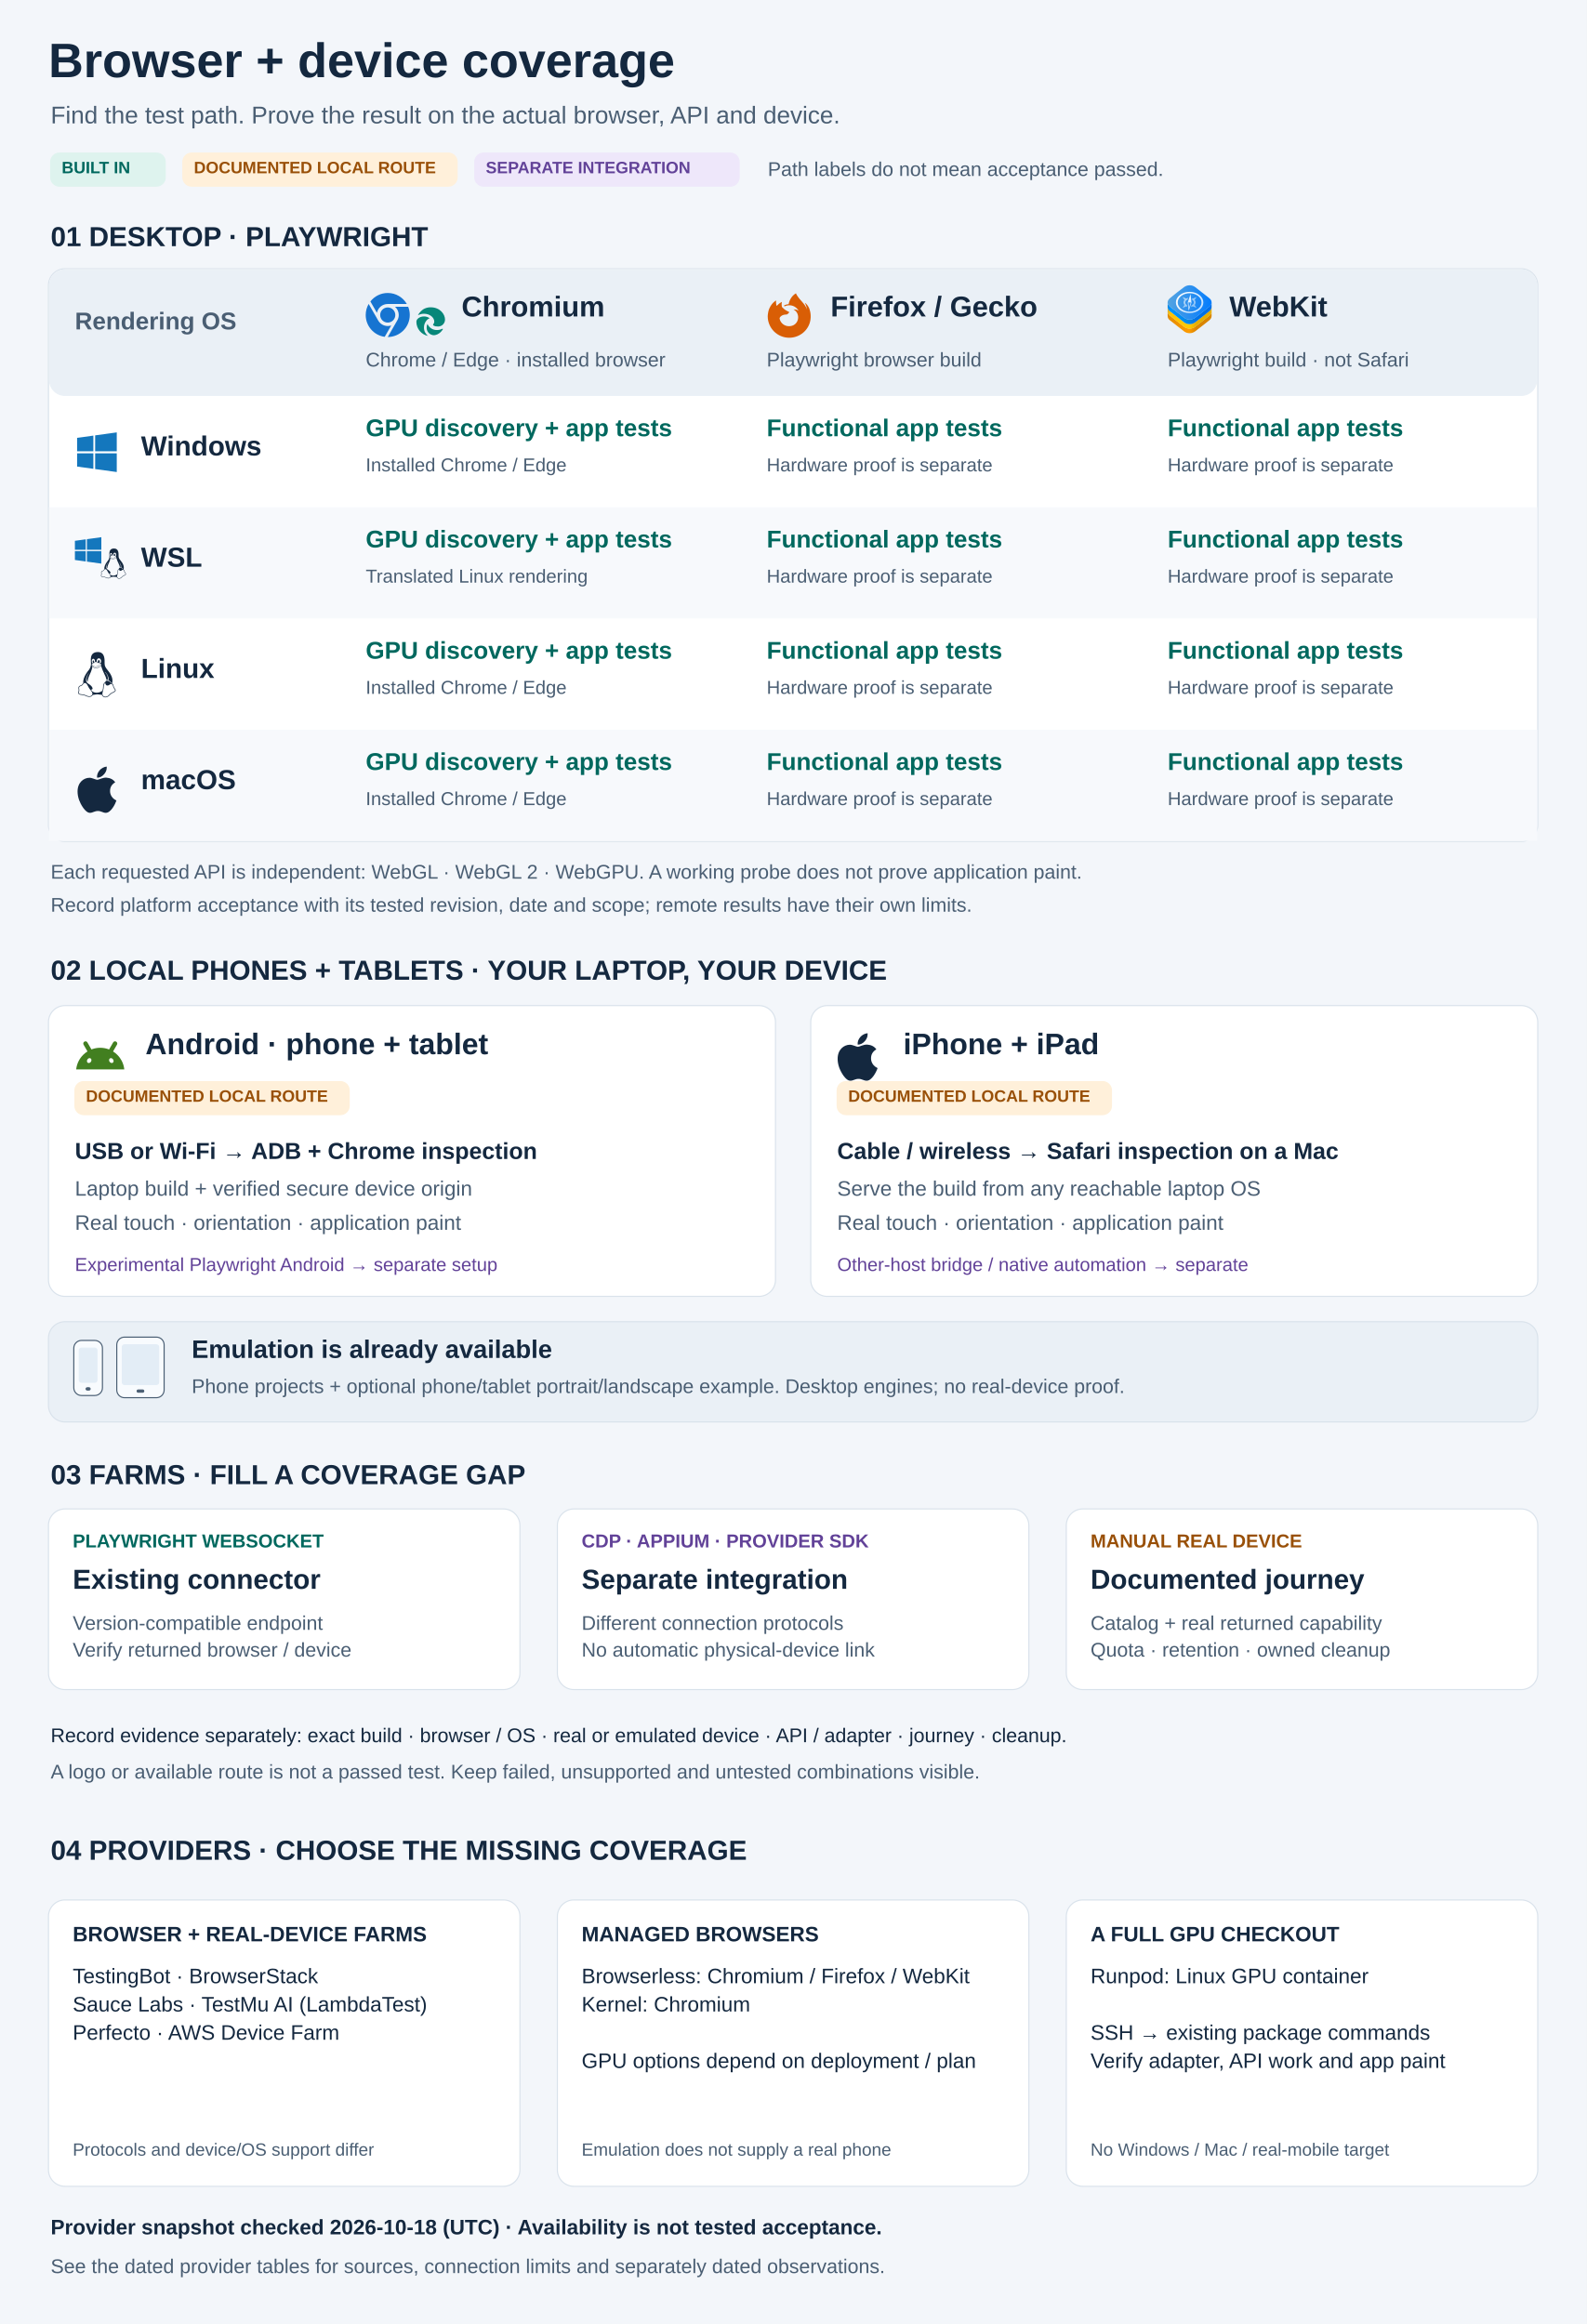
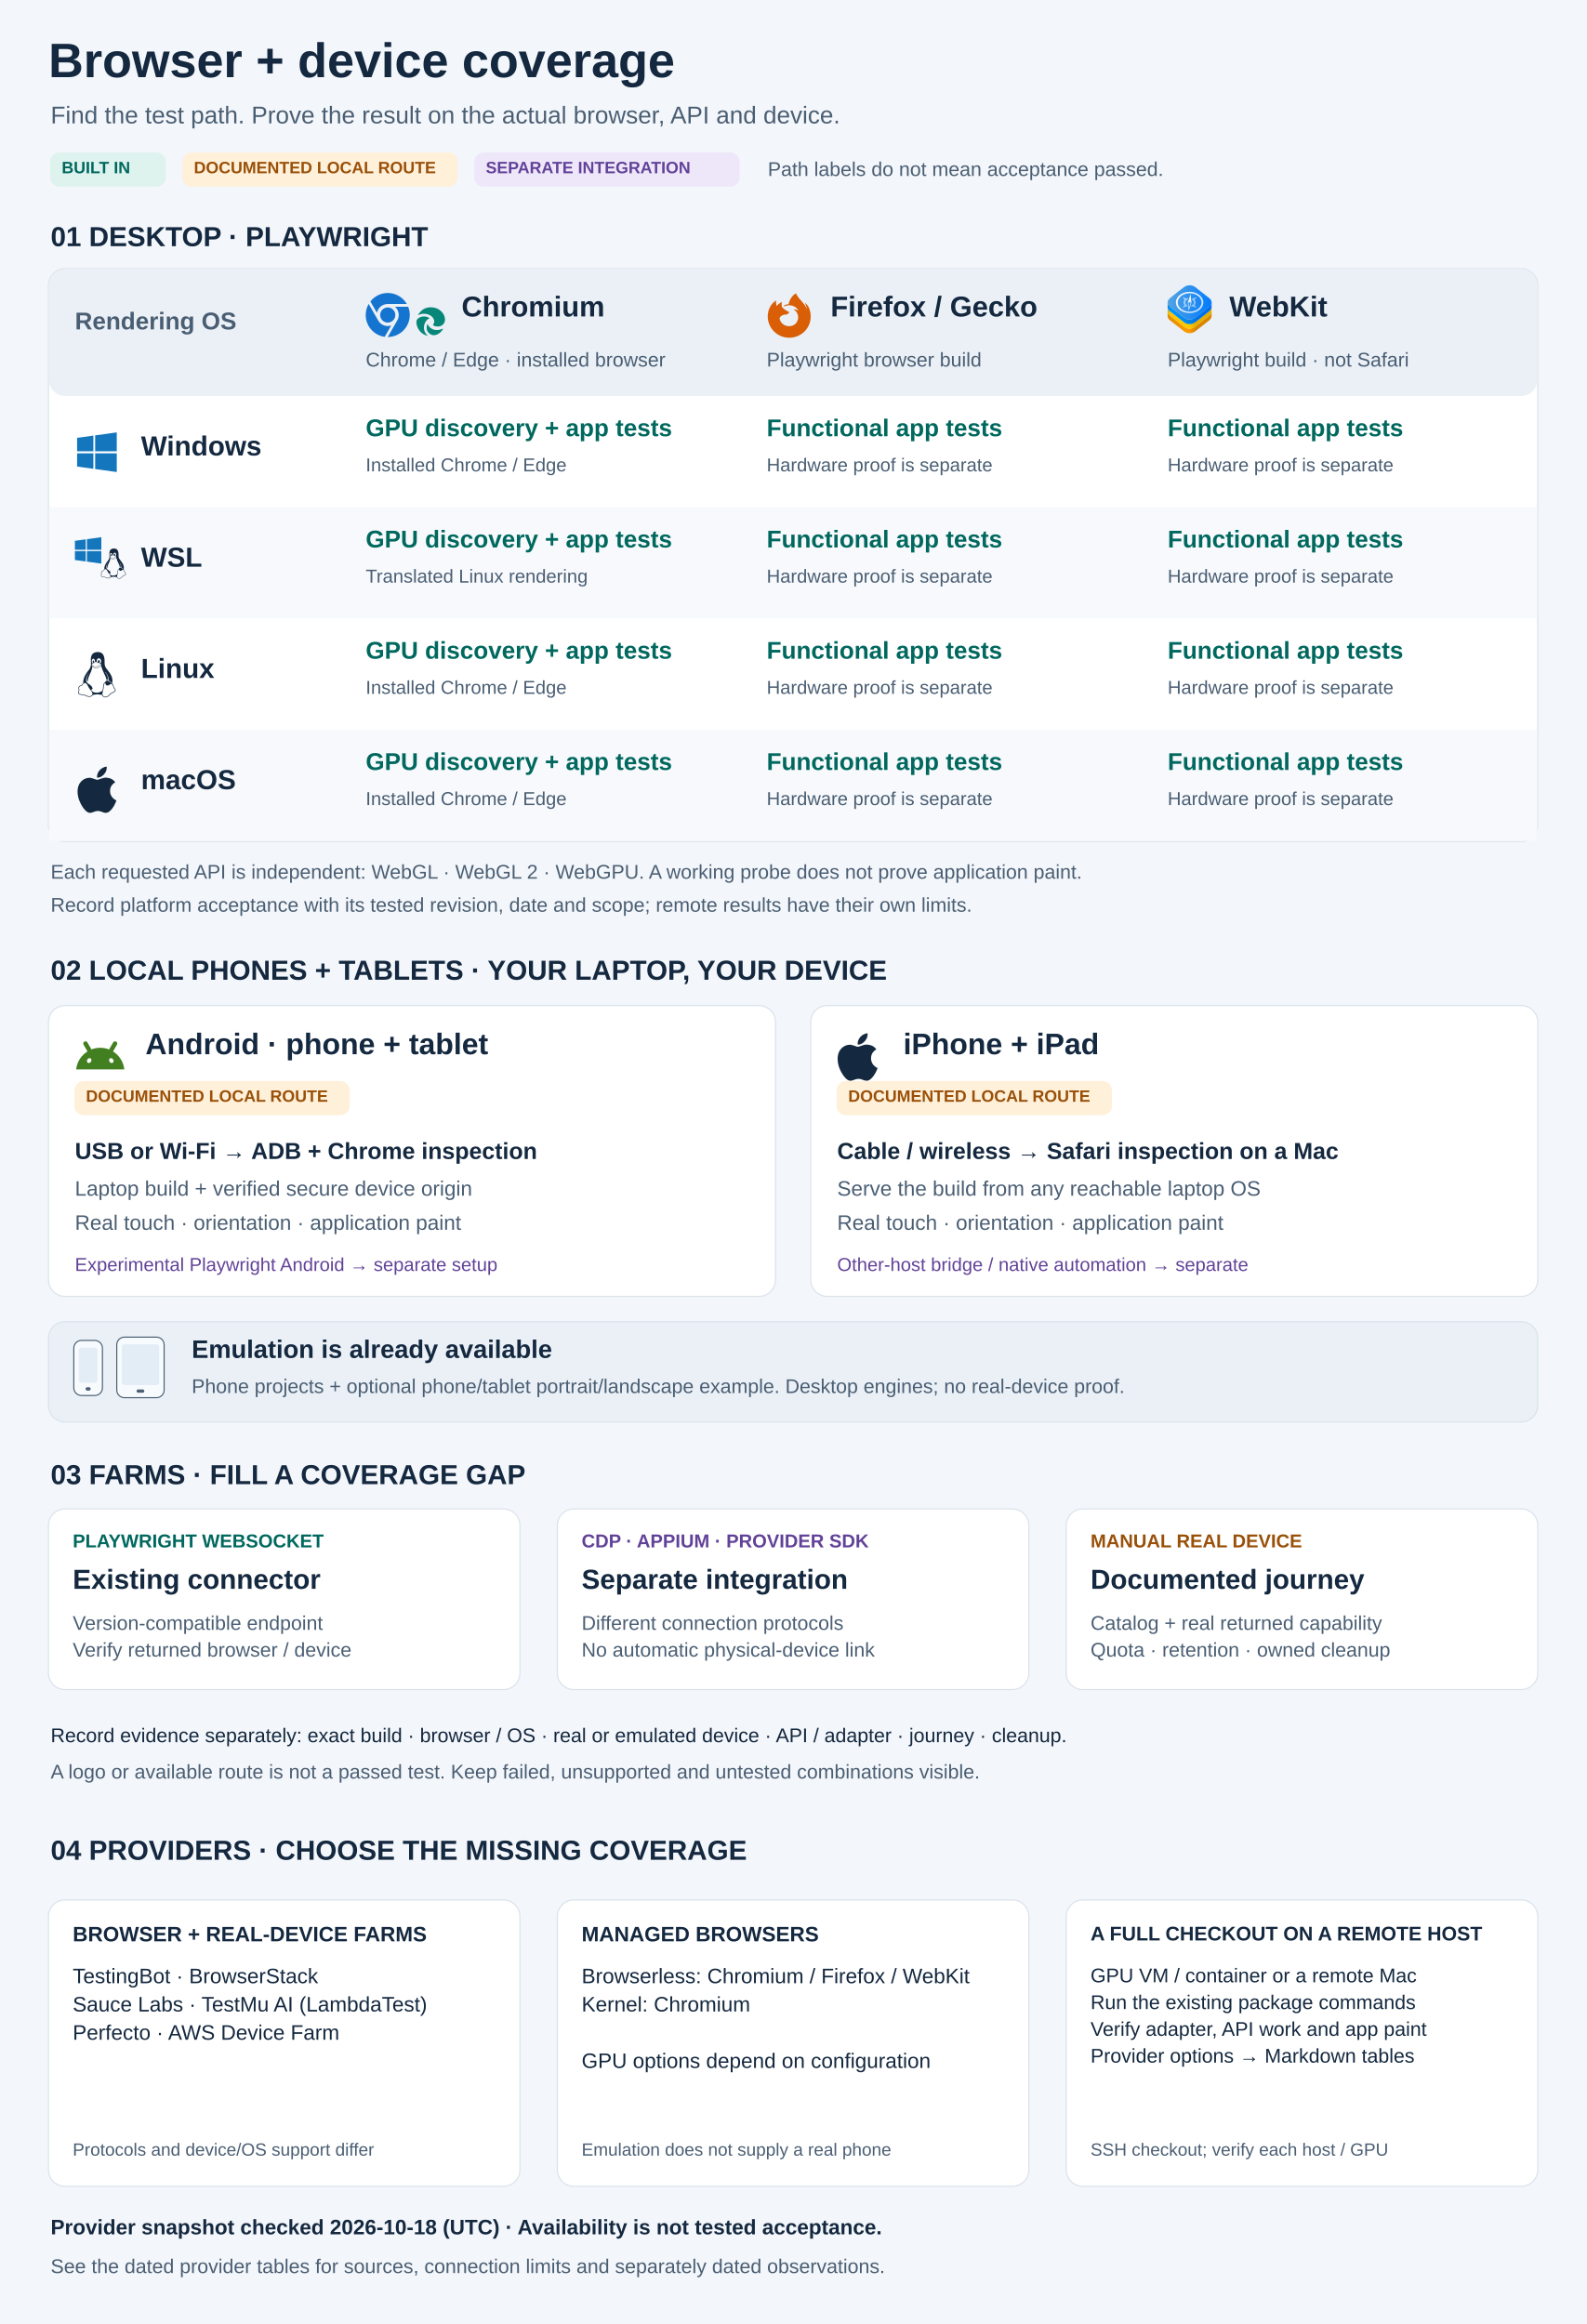
<svg xmlns="http://www.w3.org/2000/svg" viewBox="0 0 1440 2110" width="1440" height="2110" font-family="Arial, Helvetica, sans-serif" role="img" aria-labelledby="title desc">
  <rect x="0" y="0" width="1440" height="2110" rx="0" fill="#f3f6fa" stroke="#f3f6fa" />
  <text font-size="44" fill="#14283f" font-weight="700">
    <tspan x="44" y="70.08">Browser + device coverage</tspan>
  </text>
  <text font-size="22" fill="#4a5e73" font-weight="400">
    <tspan x="46" y="112.04">Find the test path. Prove the result on the actual browser, API and device.</tspan>
  </text>
  <rect x="46" y="139" width="104" height="30" rx="8" fill="#def3ee" stroke="#def3ee" />
  <text font-size="15" fill="#00685e" font-weight="700">
    <tspan x="56" y="157.3">BUILT IN</tspan>
  </text>
  <rect x="166" y="139" width="249" height="30" rx="8" fill="#fff0da" stroke="#fff0da" />
  <text font-size="15" fill="#995008" font-weight="700">
    <tspan x="176" y="157.3">DOCUMENTED LOCAL ROUTE</tspan>
  </text>
  <rect x="431" y="139" width="240" height="30" rx="8" fill="#eee7fa" stroke="#eee7fa" />
  <text font-size="15" fill="#624298" font-weight="700">
    <tspan x="441" y="157.3">SEPARATE INTEGRATION</tspan>
  </text>
  <text font-size="18" fill="#4a5e73" font-weight="400">
    <tspan x="697" y="159.76">Path labels do not mean acceptance passed.</tspan>
  </text>
  <text font-size="25" fill="#14283f" font-weight="700">
    <tspan x="46" y="223.5">01   DESKTOP · PLAYWRIGHT</tspan>
  </text>
  <rect x="44" y="244" width="1352" height="520" rx="15" fill="white" stroke="#d9e2eb" />
  <rect x="45" y="245" width="1350" height="114" rx="14" fill="#eaf0f6" stroke="#eaf0f6" />
  <text font-size="22" fill="#4a5e73" font-weight="700">
    <tspan x="68" y="299.04">Rendering OS</tspan>
  </text>
  <svg x="332" y="266" width="40" height="40.0" viewBox="0 0 512 512" fill="#1674d1" color="#1674d1">
    <path fill="currentColor" d="M0 256c0-46.6 12.5-90.4 34.3-128.9L144.1 318.3c21.9 39.2 63.8 65.7 111.9 65.7 14.3 0 27.1-2.3 40.8-6.6L220.5 509.6C95.9 492.3 0 385.3 0 256zm365.1 65.6c12.3-19.2 18.9-42.5 18.9-65.6 0-38.2-16.8-72.5-43.3-96l152.7 0c12 29.6 18.6 62.1 18.6 96 0 141.4-114.6 255.1-256 256L365.1 321.6zM477.8 128L256 128c-62.9 0-113.7 44.1-125.5 102.7L54.2 98.5C101 38.5 174 0 256 0 350.8 0 433.5 51.5 477.8 128zM344 256a88 88 0 1 1 -176 0 88 88 0 1 1 176 0z" />
  </svg>
  <svg x="378" y="279" width="26" height="26.0" viewBox="0 0 512 512" fill="#078779" color="#078779">
    <path fill="currentColor" d="M120.1 37.4c41-25.2 87.6-38.2 134.9-37.4 168 0 257 123.8 257 219.5-.1 32.7-13 63.9-35.9 87.2-22.9 23.2-54 36.5-86.7 37-75.2 0-91.5-23.1-91.5-32 0-3.8 1.2-6.2 4.8-9.4l1-1.2 .4-1.6c10.5-11.5 15.9-26.2 15.9-41.6 0-78.7-82.2-142.7-184-142.7-37.5-.3-74.5 8.9-107.5 26.9 27-57.5 82.7-97.6 91.3-103.8 .8-.6 .3-.8 .3-.8zm15.6 318.1c-1.4 30 4.6 60 16.4 87.2 13.6 26.4 32.7 51 56.5 69.3-59.5-11.5-111.5-43.9-149.4-89.3-38.1-46.4-59.2-104.3-59.2-164.8 0-51.2 62.4-94.4 136-94.4 36.6-.6 72.4 10.9 101.8 32.7l-3.6 1.2c-51.5 17.6-98.5 90.7-98.5 158.1zM469.8 400l-.7 .1c-11.8 18.8-25.9 35.1-42.2 49.5-30.8 28-68.1 45.5-108.8 49.9-18.6 .3-36.8-3.2-53.8-11.4-25.6-10.3-47.1-30-61.6-53-14.4-23.9-21.1-51.7-19-79.6-.6-20.1 5.4-40.3 15-58.2 13.9 33.1 37.5 61.3 67.6 80.8s65.5 29.5 101.4 28.6c31 .3 62.1-6.7 90.2-20.5l1.9-.9c3.9-2.3 7.7-3.9 11.6 0 4.5 4.9 1.8 9.2-1.2 14-.2 .2-.3 .5-.4 .7z" />
  </svg>
  <text font-size="26" fill="#14283f" font-weight="700">
    <tspan x="419" y="287.32">Chromium</tspan>
  </text>
  <text font-size="18" fill="#4a5e73" font-weight="400">
    <tspan x="332" y="332.76">Chrome / Edge · installed browser</tspan>
  </text>
  <svg x="696" y="266" width="41" height="41.0" viewBox="0 0 512 512" fill="#d95e05" color="#d95e05">
    <path fill="currentColor" d="M130.2 127.5l0 0zm351.4 45.4c-10.6-25.5-32.1-53-48.9-61.7 13.7 26.9 21.7 53.9 24.7 74 0 .1 0 .3 .1 .4-27.6-68.8-74.4-96.5-112.6-156.8-15-23.7-10.9-25.2-13.1-24.7l-.1 .1c-46.7 26-75.3 78.4-82.6 122.7-16.6 .9-32.9 5-47.9 12.1-1.4 .6-2.5 1.7-3.1 3s-.9 2.8-.6 4.3c.2 .8 .6 1.6 1.1 2.3s1.2 1.3 1.9 1.7 1.6 .7 2.4 .8 1.7 0 2.5-.3l.5-.2c15.5-7.3 32.4-11.2 49.5-11.3 62.8-.6 97.2 44 107.6 62.3-13-9.2-36.4-18.2-58.8-14.3 87.7 43.9 64.2 194.5-57.4 189.2-59.5-2.6-97.1-51-100.5-90.8 0 0 11.2-41.9 80.6-41.9 7.5 0 28.9-20.9 29.3-27-.1-2-42.5-18.9-59.1-35.2-8.8-8.7-13.1-12.9-16.8-16.1-2-1.7-4.1-3.3-6.3-4.8-5.6-19.5-5.8-40-.7-59.6-25.1 11.4-44.6 29.4-58.7 45.4l-.1 0c-9.7-12.2-9-52.6-8.4-61.1-.1-.5-7.2 3.7-8.2 4.3-8.6 6.1-16.5 12.9-23.8 20.4-16.3 16.6-44.1 50.2-55.5 101.2-4.5 20.4-6.8 44.4-6.8 52.3 0 134.7 109.2 243.9 243.9 243.9 120.6 0 223-87.2 240.4-202.6 11.6-76.7-14.7-131.1-14.7-132z" />
  </svg>
  <text font-size="26" fill="#14283f" font-weight="700">
    <tspan x="754" y="287.32">Firefox / Gecko</tspan>
  </text>
  <text font-size="18" fill="#4a5e73" font-weight="400">
    <tspan x="696" y="332.76">Playwright browser build</tspan>
  </text>
  <svg x="1060" y="259" width="40" height="43.542" viewBox="0 0 463 504" fill="#14283f" color="#14283f">
    <defs>
      <linearGradient id="bottom" x1="0%" x2="100%" y1="27.5%" y2="27.5%">
        <stop offset="0%" stop-color="#db8700" />
        <stop offset="6%" stop-color="#e68d00" />
        <stop offset="49%" stop-color="#fd9b00" />
        <stop offset="65%" stop-color="#d98500" />
        <stop offset="100%" stop-color="#d98500" />
      </linearGradient>
      <linearGradient id="middle" x1="0%" x2="100%" y1="27.5%" y2="27.5%">
        <stop offset="0%" stop-color="#d9af2b" />
        <stop offset="6%" stop-color="#ffc204" />
        <stop offset="49%" stop-color="#ffca00" />
        <stop offset="64%" stop-color="#e5ae00" />
        <stop offset="100%" stop-color="#e5ae00" />
      </linearGradient>
      <linearGradient id="top" x1="0%" x2="100%" y1="27.5%" y2="27.5%">
        <stop offset="0%" stop-color="#0086e6" />
        <stop offset="8%" stop-color="#0094fe" />
        <stop offset="49%" stop-color="#0186e4" />
        <stop offset="64%" stop-color="#0072e5" />
        <stop offset="100%" stop-color="#006ee7" />
      </linearGradient>
      <linearGradient id="cover" x1="0%" x2="100%" y1="50%" y2="60%">
        <stop offset="0%" stop-color="#54a4e1" />
        <stop offset="100%" stop-color="#027bfe" />
      </linearGradient>
      <linearGradient id="compass" x1="0%" x2="100%" y1="20%" y2="80%">
        <stop offset="0%" stop-color="#ffffff" />
        <stop offset="100%" stop-color="#c0e0ff" />
      </linearGradient>
      <linearGradient id="rose" x1="0%" x2="100%" y1="20%" y2="80%">
        <stop offset="0%" stop-color="#aed4f5" />
        <stop offset="100%" stop-color="#88c1fa" />
      </linearGradient>
    </defs>
    <path fill="url(#bottom)" d="M4.7 253.6a46.1 46.1 0 0 0-4.7 21c0 16.8 8.4 32.6 23.5 44.4 15.2 11.8 134.9 105.7 150.2 117.5A94 94 0 0 0 231 455c21.7 0 41.1-6.7 57.3-18.7 16.1-12 135.4-104.5 150.2-117.5 14.8-13 23.5-27.6 23.5-44.4v48.5c0 16.8-8.7 31.4-23.5 44.4s-134 105.5-150.2 117.5a94.6 94.6 0 0 1-57.3 18.7 94 94 0 0 1-57.3-18.5c-15.3-11.8-135-105.7-150.2-117.5A56.5 56.5 0 0 1 0 323.1v-48.7a46 46 0 0 1 4.7-20.8Z" />
    <path fill="url(#middle)" d="M4.7 206.1a46.1 46.1 0 0 0-4.7 21c0 16.8 8.4 32.6 23.5 44.4C38.7 283.3 158.4 377.2 173.7 389a94 94 0 0 0 57.3 18.5c21.7 0 41.1-6.7 57.3-18.7 16.1-12 135.4-104.5 150.2-117.5 14.8-13 23.5-27.6 23.5-44.4v48.5c0 16.8-8.7 31.4-23.5 44.4s-134 105.5-150.2 117.5A94.6 94.6 0 0 1 231 456a94 94 0 0 1-57.3-18.5C158.4 425.7 38.7 331.8 23.5 320A56.5 56.5 0 0 1 0 275.6v-48.7a46 46 0 0 1 4.7-20.8Z" />
    <path fill="url(#top)" d="M4.7 158.6a46.1 46.1 0 0 0-4.7 21c0 16.8 8.4 32.6 23.5 44.4 15.2 11.8 134.9 105.7 150.2 117.5A94 94 0 0 0 231 360c21.7 0 41.1-6.7 57.3-18.7 16.1-12 135.4-104.5 150.2-117.5 14.8-13 23.5-27.6 23.5-44.4v48.5c0 16.8-8.7 31.4-23.5 44.4s-134 105.5-150.2 117.5a94.6 94.6 0 0 1-57.3 18.7 94 94 0 0 1-57.3-18.5c-15.3-11.8-135-105.7-150.2-117.5A56.5 56.5 0 0 1 0 228.1v-48.7a46 46 0 0 1 4.7-20.8Z" />
    <path fill="url(#cover)" d="M173.7 342.6C158.4 330.8 38.7 236.9 23.5 225A56.5 56.5 0 0 1 0 180.6c0-16.8 7.2-29 23.5-44.4 16.3-15.4 134-106.8 150.2-117.8C190 7.4 209.3 0 231 0c21.7 0 41 6.6 57.3 18.4A7537 7537 0 0 1 438.5 136c14.5 12.4 23.5 27.6 23.5 44.4 0 16.8-8.7 31.4-23.5 44.4s-134 105.6-150.2 117.6A94.6 94.6 0 0 1 231 361a94 94 0 0 1-57.3-18.4Z" />
    <path fill="url(#compass)" d="M319.5 249c48.9-37.8 48.9-99.2 0-137s-128.1-37.8-177 0c-48.9 37.8-48.9 99.2 0 137s128.1 37.8 177 0Zm13.4 10.3c-56.3 43.6-147.5 43.6-203.8 0-56.3-43.5-56.3-114.1 0-157.6C185.4 58 276.6 58 333 101.7c56.3 43.5 56.3 114.1 0 157.6Zm-92-166.5 9.4 89-29.2 86.4-9.4-89 29.2-86.4Zm-22.4 86.8 6 59 19-57.3-25-1.7Z" />
    <path fill="url(#rose)" d="M256.8 135.6c3 1 5.8 2.2 8.6 3.6l39-15.9-20.5 30.2a40.3 40.3 0 0 1 0 54l20.5 30.2-39.1-16c-6 3-12.3 5.2-19 6.5l6-17.5c3.5-1.5 6.8-3.4 9.8-5.7 17.5-13.6 17.5-35.5 0-49-1-.9-2.2-1.6-3.4-2.4l-1.9-18Zm-100.2-12.3 39 16a74 74 0 0 1 20.1-6.8l-5.8 17.2a46 46 0 0 0-11 6.3c-17.5 13.5-17.5 35.4 0 49l4.4 3 1.9 17.7a70.9 70.9 0 0 1-9.5-4l-39.1 16 20.6-30.3a40.3 40.3 0 0 1 0-53.9l-20.6-30.2Z" />
  </svg>
  <text font-size="26" fill="#14283f" font-weight="700">
    <tspan x="1116" y="287.32">WebKit</tspan>
  </text>
  <text font-size="18" fill="#4a5e73" font-weight="400">
    <tspan x="1060" y="332.76">Playwright build · not Safari</tspan>
  </text>
  <svg x="70" y="390" width="36" height="41.143" viewBox="0 0 448 512" fill="#1477bd" color="#1477bd">
    <path fill="currentColor" d="M0 93.7l183.6-25.3 0 177.4-183.6 0 0-152.1zM0 418.3l183.6 25.3 0-175.2-183.6 0 0 149.9zm203.8 28l244.2 33.7 0-211.6-244.2 0 0 177.9zm0-380.6l0 180.1 244.2 0 0-213.8-244.2 33.7z" />
  </svg>
  <text font-size="25" fill="#14283f" font-weight="700">
    <tspan x="128" y="413.5">Windows</tspan>
  </text>
  <text font-size="22" fill="#00685e" font-weight="700">
    <tspan x="332" y="396.04">GPU discovery + app tests</tspan>
  </text>
  <text font-size="17" fill="#4a5e73" font-weight="400">
    <tspan x="332" y="427.94">Installed Chrome / Edge</tspan>
  </text>
  <text font-size="22" fill="#00685e" font-weight="700">
    <tspan x="696" y="396.04">Functional app tests</tspan>
  </text>
  <text font-size="17" fill="#4a5e73" font-weight="400">
    <tspan x="696" y="427.94">Hardware proof is separate</tspan>
  </text>
  <text font-size="22" fill="#00685e" font-weight="700">
    <tspan x="1060" y="396.04">Functional app tests</tspan>
  </text>
  <text font-size="17" fill="#4a5e73" font-weight="400">
    <tspan x="1060" y="427.94">Hardware proof is separate</tspan>
  </text>
  <rect x="45" y="461" width="1350" height="100" rx="0" fill="#f7f9fc" stroke="#f7f9fc" />
  <svg x="68" y="486" width="24" height="27.429" viewBox="0 0 448 512" fill="#1477bd" color="#1477bd">
    <path fill="currentColor" d="M0 93.7l183.6-25.3 0 177.4-183.6 0 0-152.1zM0 418.3l183.6 25.3 0-175.2-183.6 0 0 149.9zm203.8 28l244.2 33.7 0-211.6-244.2 0 0 177.9zm0-380.6l0 180.1 244.2 0 0-213.8-244.2 33.7z" />
  </svg>
  <svg x="91" y="498" width="24" height="27.429" viewBox="0 0 448 512" fill="#14283f" color="#14283f">
    <path fill="currentColor" d="M220.9 123.3c1 .5 1.8 1.7 3 1.7 1.1 0 2.8-.4 2.9-1.5 .2-1.4-1.9-2.3-3.2-2.9-1.7-.7-3.9-1-5.5-.1-.4 .2-.8 .7-.6 1.1 .3 1.3 2.3 1.1 3.4 1.7zM199 125c1.2 0 2-1.2 3-1.7 1.1-.6 3.1-.4 3.5-1.6 .2-.4-.2-.9-.6-1.1-1.6-.9-3.8-.6-5.5 .1-1.3 .6-3.4 1.5-3.2 2.9 .1 1 1.8 1.5 2.8 1.4zM420 403.8c-3.6-4-5.3-11.6-7.2-19.7-1.8-8.1-3.9-16.8-10.5-22.4-1.3-1.1-2.6-2.1-4-2.9-1.3-.8-2.7-1.5-4.1-2 9.2-27.3 5.6-54.5-3.7-79.1-11.4-30.1-31.3-56.4-46.5-74.4-17.1-21.5-33.7-41.9-33.4-72 .5-45.9 5.1-131.2-75.8-131.3-102.4-.2-76.8 103.4-77.9 135.2-1.7 23.4-6.4 41.8-22.5 64.7-18.9 22.5-45.5 58.8-58.1 96.7-6 17.9-8.8 36.1-6.2 53.3-6.5 5.8-11.4 14.7-16.6 20.2-4.2 4.3-10.3 5.9-17 8.3s-14 6-18.5 14.5c-2.1 3.9-2.8 8.1-2.8 12.4 0 3.9 .6 7.9 1.2 11.8 1.2 8.1 2.5 15.7 .8 20.8-5.2 14.4-5.9 24.4-2.2 31.7 3.8 7.3 11.4 10.5 20.1 12.3 17.3 3.6 40.8 2.7 59.3 12.5 19.8 10.4 39.9 14.1 55.9 10.4 11.6-2.6 21.1-9.6 25.9-20.2 12.5-.1 26.3-5.4 48.3-6.6 14.9-1.2 33.6 5.3 55.1 4.1 .6 2.3 1.4 4.6 2.5 6.7l0 .1c8.3 16.7 23.8 24.3 40.3 23 16.6-1.3 34.1-11 48.3-27.9 13.6-16.4 36-23.2 50.9-32.2 7.4-4.5 13.4-10.1 13.9-18.3 .4-8.2-4.4-17.3-15.5-29.7zM223.8 87.3c9.8-22.2 34.2-21.8 44-.4 6.5 14.2 3.6 30.9-4.3 40.4-1.6-.8-5.9-2.6-12.6-4.9 1.1-1.2 3.1-2.7 3.9-4.6 4.8-11.8-.2-27-9.1-27.3-7.3-.5-13.9 10.8-11.8 23-4.1-2-9.4-3.5-13-4.4-1-6.9-.3-14.6 2.9-21.8zM183.1 75.8c10.1 0 20.8 14.2 19.1 33.5-3.5 1-7.1 2.5-10.2 4.6 1.2-8.9-3.3-20.1-9.6-19.6-8.4 .7-9.8 21.2-1.8 28.1 1 .8 1.9-.2-5.9 5.5-15.6-14.6-10.5-52.1 8.4-52.1zm-13.6 60.7c6.2-4.6 13.6-10 14.1-10.5 4.7-4.4 13.5-14.2 27.9-14.2 7.1 0 15.6 2.3 25.9 8.9 6.3 4.1 11.3 4.4 22.6 9.3 8.4 3.5 13.7 9.7 10.5 18.2-2.6 7.1-11 14.4-22.7 18.1-11.1 3.6-19.8 16-38.2 14.9-3.9-.2-7-1-9.6-2.1-8-3.5-12.2-10.4-20-15-8.6-4.8-13.2-10.4-14.7-15.3-1.4-4.9 0-9 4.2-12.3zm3.3 334c-2.7 35.1-43.9 34.4-75.3 18-29.9-15.8-68.6-6.5-76.5-21.9-2.4-4.7-2.4-12.7 2.6-26.4l0-.2c2.4-7.6 .6-16-.6-23.9-1.2-7.8-1.8-15 .9-20 3.5-6.7 8.5-9.1 14.8-11.3 10.3-3.7 11.8-3.4 19.6-9.9 5.5-5.7 9.5-12.9 14.3-18 5.1-5.5 10-8.1 17.7-6.9 8.1 1.2 15.1 6.8 21.9 16l19.6 35.6c9.5 19.9 43.1 48.4 41 68.9zm-1.4-25.9c-4.1-6.6-9.6-13.6-14.4-19.6 7.1 0 14.2-2.2 16.7-8.9 2.3-6.2 0-14.9-7.4-24.9-13.5-18.2-38.3-32.5-38.3-32.5-13.5-8.4-21.1-18.7-24.6-29.9s-3-23.3-.3-35.2c5.2-22.9 18.6-45.2 27.2-59.2 2.3-1.7 .8 3.2-8.7 20.8-8.5 16.1-24.4 53.3-2.6 82.4 .6-20.7 5.5-41.8 13.8-61.5 12-27.4 37.3-74.9 39.3-112.7 1.1 .8 4.6 3.2 6.2 4.1 4.6 2.7 8.1 6.7 12.6 10.3 12.4 10 28.5 9.2 42.4 1.2 6.2-3.5 11.2-7.5 15.9-9 9.9-3.1 17.8-8.6 22.3-15 7.7 30.4 25.7 74.3 37.2 95.7 6.1 11.4 18.3 35.5 23.6 64.6 3.3-.1 7 .4 10.9 1.4 13.8-35.7-11.7-74.2-23.3-84.9-4.7-4.6-4.9-6.6-2.6-6.5 12.6 11.2 29.2 33.7 35.2 59 2.8 11.6 3.3 23.7 .4 35.7 16.4 6.8 35.9 17.9 30.7 34.8-2.2-.1-3.2 0-4.2 0 3.2-10.1-3.9-17.6-22.8-26.1-19.6-8.6-36-8.6-38.3 12.5-12.1 4.2-18.3 14.7-21.4 27.3-2.8 11.2-3.6 24.7-4.4 39.9-.5 7.7-3.6 18-6.8 29-32.1 22.9-76.7 32.9-114.3 7.2zm257.4-11.5c-.9 16.8-41.2 19.9-63.2 46.5-13.2 15.7-29.4 24.4-43.6 25.5s-26.5-4.8-33.7-19.3c-4.7-11.1-2.4-23.1 1.1-36.3 3.7-14.2 9.2-28.8 9.9-40.6 .8-15.2 1.7-28.5 4.2-38.7 2.6-10.3 6.6-17.2 13.7-21.1 .3-.2 .7-.3 1-.5 .8 13.2 7.3 26.6 18.8 29.5 12.6 3.3 30.7-7.5 38.4-16.3 9-.3 15.7-.9 22.6 5.1 9.9 8.5 7.1 30.3 17.1 41.6 10.6 11.6 14 19.5 13.7 24.6zM173.4 148.7c2 1.9 4.7 4.5 8 7.1 6.6 5.2 15.8 10.6 27.3 10.6 11.6 0 22.5-5.9 31.8-10.8 4.9-2.6 10.9-7 14.8-10.4s5.9-6.3 3.1-6.6-2.6 2.6-6 5.1c-4.4 3.2-9.7 7.4-13.9 9.8-7.4 4.2-19.5 10.2-29.9 10.2s-18.7-4.8-24.9-9.7c-3.1-2.5-5.7-5-7.7-6.9-1.5-1.4-1.9-4.6-4.3-4.9-1.4-.1-1.8 3.7 1.7 6.5z" />
  </svg>
  <text font-size="25" fill="#14283f" font-weight="700">
    <tspan x="128" y="514.5">WSL</tspan>
  </text>
  <text font-size="22" fill="#00685e" font-weight="700">
    <tspan x="332" y="497.04">GPU discovery + app tests</tspan>
  </text>
  <text font-size="17" fill="#4a5e73" font-weight="400">
    <tspan x="332" y="528.94">Translated Linux rendering</tspan>
  </text>
  <text font-size="22" fill="#00685e" font-weight="700">
    <tspan x="696" y="497.04">Functional app tests</tspan>
  </text>
  <text font-size="17" fill="#4a5e73" font-weight="400">
    <tspan x="696" y="528.94">Hardware proof is separate</tspan>
  </text>
  <text font-size="22" fill="#00685e" font-weight="700">
    <tspan x="1060" y="497.04">Functional app tests</tspan>
  </text>
  <text font-size="17" fill="#4a5e73" font-weight="400">
    <tspan x="1060" y="528.94">Hardware proof is separate</tspan>
  </text>
  <svg x="70" y="592" width="36" height="41.143" viewBox="0 0 448 512" fill="#14283f" color="#14283f">
    <path fill="currentColor" d="M220.9 123.3c1 .5 1.8 1.7 3 1.7 1.1 0 2.8-.4 2.9-1.5 .2-1.4-1.9-2.3-3.2-2.9-1.7-.7-3.9-1-5.5-.1-.4 .2-.8 .7-.6 1.1 .3 1.3 2.3 1.1 3.4 1.7zM199 125c1.2 0 2-1.2 3-1.7 1.1-.6 3.1-.4 3.5-1.6 .2-.4-.2-.9-.6-1.1-1.6-.9-3.8-.6-5.5 .1-1.3 .6-3.4 1.5-3.2 2.9 .1 1 1.8 1.5 2.8 1.4zM420 403.8c-3.6-4-5.3-11.6-7.2-19.7-1.8-8.1-3.9-16.8-10.5-22.4-1.3-1.1-2.6-2.1-4-2.9-1.3-.8-2.7-1.5-4.1-2 9.2-27.3 5.6-54.5-3.7-79.1-11.4-30.1-31.3-56.4-46.5-74.4-17.1-21.5-33.7-41.9-33.4-72 .5-45.9 5.1-131.2-75.8-131.3-102.4-.2-76.8 103.4-77.9 135.2-1.7 23.4-6.4 41.8-22.5 64.7-18.9 22.5-45.5 58.8-58.1 96.7-6 17.9-8.8 36.1-6.2 53.3-6.5 5.8-11.4 14.7-16.6 20.2-4.2 4.3-10.3 5.9-17 8.3s-14 6-18.5 14.5c-2.1 3.9-2.8 8.1-2.8 12.4 0 3.9 .6 7.9 1.2 11.8 1.2 8.1 2.5 15.7 .8 20.8-5.2 14.4-5.9 24.4-2.2 31.7 3.8 7.3 11.4 10.5 20.1 12.3 17.3 3.6 40.8 2.7 59.3 12.5 19.8 10.4 39.9 14.1 55.9 10.4 11.6-2.6 21.1-9.6 25.9-20.2 12.5-.1 26.3-5.4 48.3-6.6 14.9-1.2 33.6 5.3 55.1 4.1 .6 2.3 1.4 4.6 2.5 6.7l0 .1c8.3 16.7 23.8 24.3 40.3 23 16.6-1.3 34.1-11 48.3-27.9 13.6-16.4 36-23.2 50.9-32.2 7.4-4.5 13.4-10.1 13.9-18.3 .4-8.2-4.4-17.3-15.5-29.7zM223.8 87.3c9.8-22.2 34.2-21.8 44-.4 6.5 14.2 3.6 30.9-4.3 40.4-1.6-.8-5.9-2.6-12.6-4.9 1.1-1.2 3.1-2.7 3.9-4.6 4.8-11.8-.2-27-9.1-27.3-7.3-.5-13.9 10.8-11.8 23-4.1-2-9.4-3.5-13-4.4-1-6.9-.3-14.6 2.9-21.8zM183.1 75.8c10.1 0 20.8 14.2 19.1 33.5-3.5 1-7.1 2.5-10.2 4.6 1.2-8.9-3.3-20.1-9.6-19.6-8.4 .7-9.8 21.2-1.8 28.1 1 .8 1.9-.2-5.9 5.5-15.6-14.6-10.5-52.1 8.4-52.1zm-13.6 60.7c6.2-4.6 13.6-10 14.1-10.5 4.7-4.4 13.5-14.2 27.9-14.2 7.1 0 15.6 2.3 25.9 8.9 6.3 4.1 11.3 4.4 22.6 9.3 8.4 3.5 13.7 9.7 10.5 18.2-2.6 7.1-11 14.4-22.7 18.1-11.1 3.6-19.8 16-38.2 14.9-3.9-.2-7-1-9.6-2.1-8-3.5-12.2-10.4-20-15-8.6-4.8-13.2-10.4-14.7-15.3-1.4-4.9 0-9 4.2-12.3zm3.3 334c-2.7 35.1-43.9 34.4-75.3 18-29.9-15.8-68.6-6.5-76.5-21.9-2.4-4.7-2.4-12.7 2.6-26.4l0-.2c2.4-7.6 .6-16-.6-23.9-1.2-7.8-1.8-15 .9-20 3.5-6.7 8.5-9.1 14.8-11.3 10.3-3.7 11.8-3.4 19.6-9.9 5.5-5.7 9.5-12.9 14.3-18 5.1-5.5 10-8.1 17.7-6.9 8.1 1.2 15.1 6.8 21.9 16l19.6 35.6c9.5 19.9 43.1 48.4 41 68.9zm-1.4-25.9c-4.1-6.6-9.6-13.6-14.4-19.6 7.1 0 14.2-2.2 16.7-8.9 2.3-6.2 0-14.9-7.4-24.9-13.5-18.2-38.3-32.5-38.3-32.5-13.5-8.4-21.1-18.7-24.6-29.9s-3-23.3-.3-35.2c5.2-22.9 18.6-45.2 27.2-59.2 2.3-1.7 .8 3.2-8.7 20.8-8.5 16.1-24.4 53.3-2.6 82.4 .6-20.7 5.5-41.8 13.8-61.5 12-27.4 37.3-74.9 39.3-112.7 1.1 .8 4.6 3.2 6.2 4.1 4.6 2.7 8.1 6.7 12.6 10.3 12.4 10 28.5 9.2 42.4 1.2 6.2-3.5 11.2-7.5 15.9-9 9.9-3.1 17.8-8.6 22.3-15 7.7 30.4 25.7 74.3 37.2 95.7 6.1 11.4 18.3 35.5 23.6 64.6 3.3-.1 7 .4 10.9 1.4 13.8-35.7-11.7-74.2-23.3-84.9-4.7-4.6-4.9-6.6-2.6-6.5 12.6 11.2 29.2 33.7 35.2 59 2.8 11.6 3.3 23.7 .4 35.7 16.4 6.8 35.9 17.9 30.7 34.8-2.2-.1-3.2 0-4.2 0 3.2-10.1-3.9-17.6-22.8-26.1-19.6-8.6-36-8.6-38.3 12.5-12.1 4.2-18.3 14.7-21.4 27.3-2.8 11.2-3.6 24.7-4.4 39.9-.5 7.7-3.6 18-6.8 29-32.1 22.9-76.7 32.9-114.3 7.2zm257.4-11.5c-.9 16.8-41.2 19.9-63.2 46.5-13.2 15.7-29.4 24.4-43.6 25.5s-26.5-4.8-33.7-19.3c-4.7-11.1-2.4-23.1 1.1-36.3 3.7-14.2 9.2-28.8 9.9-40.6 .8-15.2 1.7-28.5 4.2-38.7 2.6-10.3 6.6-17.2 13.7-21.1 .3-.2 .7-.3 1-.5 .8 13.2 7.3 26.6 18.8 29.5 12.6 3.3 30.7-7.5 38.4-16.3 9-.3 15.7-.9 22.6 5.1 9.9 8.5 7.1 30.3 17.1 41.6 10.6 11.6 14 19.5 13.7 24.6zM173.4 148.7c2 1.9 4.7 4.5 8 7.1 6.6 5.2 15.8 10.6 27.3 10.6 11.6 0 22.5-5.9 31.8-10.8 4.9-2.6 10.9-7 14.8-10.4s5.9-6.3 3.1-6.6-2.6 2.6-6 5.1c-4.4 3.2-9.7 7.4-13.9 9.8-7.4 4.2-19.5 10.2-29.9 10.2s-18.7-4.8-24.9-9.7c-3.1-2.5-5.7-5-7.7-6.9-1.5-1.4-1.9-4.6-4.3-4.9-1.4-.1-1.8 3.7 1.7 6.5z" />
  </svg>
  <text font-size="25" fill="#14283f" font-weight="700">
    <tspan x="128" y="615.5">Linux</tspan>
  </text>
  <text font-size="22" fill="#00685e" font-weight="700">
    <tspan x="332" y="598.04">GPU discovery + app tests</tspan>
  </text>
  <text font-size="17" fill="#4a5e73" font-weight="400">
    <tspan x="332" y="629.94">Installed Chrome / Edge</tspan>
  </text>
  <text font-size="22" fill="#00685e" font-weight="700">
    <tspan x="696" y="598.04">Functional app tests</tspan>
  </text>
  <text font-size="17" fill="#4a5e73" font-weight="400">
    <tspan x="696" y="629.94">Hardware proof is separate</tspan>
  </text>
  <text font-size="22" fill="#00685e" font-weight="700">
    <tspan x="1060" y="598.04">Functional app tests</tspan>
  </text>
  <text font-size="17" fill="#4a5e73" font-weight="400">
    <tspan x="1060" y="629.94">Hardware proof is separate</tspan>
  </text>
  <rect x="45" y="663" width="1350" height="100" rx="0" fill="#f7f9fc" stroke="#f7f9fc" />
  <svg x="70" y="693" width="36" height="48.0" viewBox="0 0 384 512" fill="#14283f" color="#14283f">
    <path fill="currentColor" d="M319.1 268.7c-.2-36.7 16.4-64.4 50-84.8-18.8-26.9-47.2-41.7-84.7-44.6-35.5-2.8-74.3 20.7-88.5 20.7-15 0-49.4-19.7-76.4-19.7-55.8 .9-115.1 44.5-115.1 133.2 0 26.2 4.8 53.3 14.4 81.2 12.8 36.7 59 126.7 107.2 125.2 25.2-.6 43-17.9 75.8-17.9 31.8 0 48.3 17.9 76.4 17.9 48.6-.7 90.4-82.5 102.6-119.3-65.2-30.7-61.7-90-61.7-91.9zM262.5 104.5c27.3-32.4 24.8-61.9 24-72.5-24.1 1.4-52 16.4-67.9 34.9-17.5 19.8-27.8 44.3-25.6 71.9 26.1 2 49.9-11.4 69.5-34.3z" />
  </svg>
  <text font-size="25" fill="#14283f" font-weight="700">
    <tspan x="128" y="716.5">macOS</tspan>
  </text>
  <text font-size="22" fill="#00685e" font-weight="700">
    <tspan x="332" y="699.04">GPU discovery + app tests</tspan>
  </text>
  <text font-size="17" fill="#4a5e73" font-weight="400">
    <tspan x="332" y="730.94">Installed Chrome / Edge</tspan>
  </text>
  <text font-size="22" fill="#00685e" font-weight="700">
    <tspan x="696" y="699.04">Functional app tests</tspan>
  </text>
  <text font-size="17" fill="#4a5e73" font-weight="400">
    <tspan x="696" y="730.94">Hardware proof is separate</tspan>
  </text>
  <text font-size="22" fill="#00685e" font-weight="700">
    <tspan x="1060" y="699.04">Functional app tests</tspan>
  </text>
  <text font-size="17" fill="#4a5e73" font-weight="400">
    <tspan x="1060" y="730.94">Hardware proof is separate</tspan>
  </text>
  <text font-size="18" fill="#4a5e73" font-weight="400">
    <tspan x="46" y="797.76">Each requested API is independent: WebGL · WebGL 2 · WebGPU. A working probe does not prove application paint.</tspan>
  </text>
  <text font-size="18" fill="#4a5e73" font-weight="400">
    <tspan x="46" y="827.76">Record platform acceptance with its tested revision, date and scope; remote results have their own limits.</tspan>
  </text>
  <text font-size="25" fill="#14283f" font-weight="700">
    <tspan x="46" y="889.5">02   LOCAL PHONES + TABLETS · YOUR LAPTOP, YOUR DEVICE</tspan>
  </text>
  <rect x="44" y="913" width="660" height="264" rx="15" fill="white" stroke="#d9e2eb" />
  <rect x="736" y="913" width="660" height="264" rx="15" fill="white" stroke="#d9e2eb" />
  <svg x="68" y="941" width="46" height="36.8" viewBox="0 0 640 512" fill="#427f20" color="#427f20">
    <path fill="currentColor" d="M131.2 61.9c5.3-.5 10.6 .6 15.3 3s8.6 6.2 11.3 10.8c17 29.5 34.2 58.9 51.2 88.4 3.5-1.4 7-2.7 10.5-3.9 31.3-10.9 64.2-16.6 97.4-16.9 1 0 2.1 0 3.2 0 38.1 0 76.2 7 111.6 21.1L483 75.7c1.8-3.2 4.3-6 7.2-8.2s6.2-3.9 9.8-4.8c3.1-.8 6.4-1.1 9.6-.8 4.2 .4 8.3 1.7 11.9 3.8 4 2.4 7.3 5.7 9.7 9.7 2 3.4 3.3 7.2 3.8 11.2s.1 8-1.2 11.7c-.6 1.9-1.4 3.7-2.4 5.5l-49.7 85.8c19.5 12.2 37.6 26.5 53.9 42.8 12.3 12.2 23.5 25.4 33.5 39.5 8.2 11.5 15.6 23.6 22.2 36.2 17.5 33.6 28.6 70.5 32.7 108.1l-608 0c4.1-37.7 15.2-74.5 32.7-108.1 14.5-27.9 33.4-53.5 55.7-75.7 16.5-16.4 34.7-30.9 54.5-43.1l-49.5-85.4c-3.7-6.4-4.7-14.1-2.8-21.2 1.9-7.1 6.4-13.1 12.7-16.8 3.6-2.2 7.7-3.5 11.9-3.8zm67.3 215.8c-12.2-8.1-30.1-2.5-40.1 12.5s-8.2 33.8 3.9 41.9 30.1 2.5 40.1-12.5 8.2-33.8-3.9-41.9zm283.6 12.5c-10-15-27.9-20.6-40.1-12.5s-13.9 26.9-3.9 41.9c10 15 27.9 20.6 40.1 12.5s13.9-26.9 3.9-41.9z" />
  </svg>
  <text font-size="27" fill="#14283f" font-weight="700">
    <tspan x="132" y="957.14">Android · phone + tablet</tspan>
  </text>
  <rect x="68" y="982" width="249" height="30" rx="8" fill="#fff0da" stroke="#fff0da" />
  <text font-size="15" fill="#995008" font-weight="700">
    <tspan x="78" y="1000.3">DOCUMENTED LOCAL ROUTE</tspan>
  </text>
  <text font-size="21" fill="#14283f" font-weight="700">
    <tspan x="68" y="1052.22">USB or Wi-Fi → ADB + Chrome inspection</tspan>
  </text>
  <text font-size="19" fill="#4a5e73" font-weight="400">
    <tspan x="68" y="1085.58">Laptop build + verified secure device origin</tspan>
  </text>
  <text font-size="19" fill="#4a5e73" font-weight="400">
    <tspan x="68" y="1116.58">Real touch · orientation · application paint</tspan>
  </text>
  <text font-size="17" fill="#624298" font-weight="400">
    <tspan x="68" y="1153.94">Experimental Playwright Android → separate setup</tspan>
  </text>
  <svg x="760" y="935" width="37" height="49.333" viewBox="0 0 384 512" fill="#14283f" color="#14283f">
    <path fill="currentColor" d="M319.1 268.7c-.2-36.7 16.4-64.4 50-84.8-18.8-26.9-47.2-41.7-84.7-44.6-35.5-2.8-74.3 20.7-88.5 20.7-15 0-49.4-19.7-76.4-19.7-55.8 .9-115.1 44.5-115.1 133.2 0 26.2 4.8 53.3 14.4 81.2 12.8 36.7 59 126.7 107.2 125.2 25.2-.6 43-17.9 75.8-17.9 31.8 0 48.3 17.9 76.4 17.9 48.6-.7 90.4-82.5 102.6-119.3-65.2-30.7-61.7-90-61.7-91.9zM262.5 104.5c27.3-32.4 24.8-61.9 24-72.5-24.1 1.4-52 16.4-67.9 34.9-17.5 19.8-27.8 44.3-25.6 71.9 26.1 2 49.9-11.4 69.5-34.3z" />
  </svg>
  <text font-size="27" fill="#14283f" font-weight="700">
    <tspan x="820" y="957.14">iPhone + iPad</tspan>
  </text>
  <rect x="760" y="982" width="249" height="30" rx="8" fill="#fff0da" stroke="#fff0da" />
  <text font-size="15" fill="#995008" font-weight="700">
    <tspan x="770" y="1000.3">DOCUMENTED LOCAL ROUTE</tspan>
  </text>
  <text font-size="21" fill="#14283f" font-weight="700">
    <tspan x="760" y="1052.22">Cable / wireless → Safari inspection on a Mac</tspan>
  </text>
  <text font-size="19" fill="#4a5e73" font-weight="400">
    <tspan x="760" y="1085.58">Serve the build from any reachable laptop OS</tspan>
  </text>
  <text font-size="19" fill="#4a5e73" font-weight="400">
    <tspan x="760" y="1116.58">Real touch · orientation · application paint</tspan>
  </text>
  <text font-size="17" fill="#624298" font-weight="400">
    <tspan x="760" y="1153.94">Other-host bridge / native automation → separate</tspan>
  </text>
  <rect x="44" y="1200" width="1352" height="91" rx="15" fill="#eaf0f6" stroke="#d9e2eb" />
  <rect x="67" y="1217" width="26" height="50" rx="7" fill="#f8fbfe" stroke="#4a5e73" />
  <rect x="72" y="1224" width="16" height="31" rx="2" fill="#e3edf6" stroke="#e3edf6" />
  <rect x="78.18" y="1260" width="3.64" height="2" rx="1" fill="#4a5e73" stroke="#4a5e73" />
  <rect x="106" y="1214" width="43" height="55" rx="7" fill="#f8fbfe" stroke="#4a5e73" />
  <rect x="111" y="1221" width="33" height="36" rx="2" fill="#e3edf6" stroke="#e3edf6" />
  <rect x="124.49" y="1262" width="6.02" height="2" rx="1" fill="#4a5e73" stroke="#4a5e73" />
  <text font-size="23" fill="#14283f" font-weight="700">
    <tspan x="174" y="1232.86">Emulation is already available</tspan>
  </text>
  <text font-size="18" fill="#4a5e73" font-weight="400">
    <tspan x="174" y="1264.76">Phone projects + optional phone/tablet portrait/landscape example. Desktop engines; no real-device proof.</tspan>
  </text>
  <text font-size="25" fill="#14283f" font-weight="700">
    <tspan x="46" y="1347.5">03   FARMS · FILL A COVERAGE GAP</tspan>
  </text>
  <rect x="44" y="1370" width="428" height="164" rx="15" fill="white" stroke="#d9e2eb" />
  <text font-size="17" fill="#00685e" font-weight="700">
    <tspan x="66" y="1404.94">PLAYWRIGHT WEBSOCKET</tspan>
  </text>
  <text font-size="25" fill="#14283f" font-weight="700">
    <tspan x="66" y="1442.5">Existing connector</tspan>
  </text>
  <text font-size="18" fill="#4a5e73" font-weight="400">
    <tspan x="66" y="1479.76">Version-compatible endpoint</tspan>
    <tspan x="66" y="1504.06">Verify returned browser / device</tspan>
  </text>
  <rect x="506" y="1370" width="428" height="164" rx="15" fill="white" stroke="#d9e2eb" />
  <text font-size="17" fill="#624298" font-weight="700">
    <tspan x="528" y="1404.94">CDP · APPIUM · PROVIDER SDK</tspan>
  </text>
  <text font-size="25" fill="#14283f" font-weight="700">
    <tspan x="528" y="1442.5">Separate integration</tspan>
  </text>
  <text font-size="18" fill="#4a5e73" font-weight="400">
    <tspan x="528" y="1479.76">Different connection protocols</tspan>
    <tspan x="528" y="1504.06">No automatic physical-device link</tspan>
  </text>
  <rect x="968" y="1370" width="428" height="164" rx="15" fill="white" stroke="#d9e2eb" />
  <text font-size="17" fill="#995008" font-weight="700">
    <tspan x="990" y="1404.94">MANUAL REAL DEVICE</tspan>
  </text>
  <text font-size="25" fill="#14283f" font-weight="700">
    <tspan x="990" y="1442.5">Documented journey</tspan>
  </text>
  <text font-size="18" fill="#4a5e73" font-weight="400">
    <tspan x="990" y="1479.76">Catalog + real returned capability</tspan>
    <tspan x="990" y="1504.06">Quota · retention · owned cleanup</tspan>
  </text>
  <text font-size="18" fill="#14283f" font-weight="400">
    <tspan x="46" y="1581.76">Record evidence separately: exact build · browser / OS · real or emulated device · API / adapter · journey · cleanup.</tspan>
  </text>
  <text font-size="18" fill="#4a5e73" font-weight="400">
    <tspan x="46" y="1614.76">A logo or available route is not a passed test. Keep failed, unsupported and untested combinations visible.</tspan>
  </text>
  <text font-size="25" fill="#14283f" font-weight="700">
    <tspan x="46" y="1688.50">04   PROVIDERS · CHOOSE THE MISSING COVERAGE</tspan>
  </text>
  <rect x="44" y="1725" width="428" height="260" rx="15" fill="white" stroke="#d9e2eb" />
  <text font-size="19" fill="#14283f" font-weight="700">
    <tspan x="66" y="1762.58">BROWSER + REAL-DEVICE FARMS</tspan>
  </text>
  <text font-size="19" fill="#14283f" font-weight="400">
    <tspan x="66" y="1800.58">TestingBot · BrowserStack</tspan>
    <tspan x="66" y="1826.23">Sauce Labs · TestMu AI (LambdaTest)</tspan>
    <tspan x="66" y="1851.88">Perfecto · AWS Device Farm</tspan>
  </text>
  <text font-size="16" fill="#4a5e73" font-weight="400">
    <tspan x="66" y="1957.12">Protocols and device/OS support differ</tspan>
  </text>
  <rect x="506" y="1725" width="428" height="260" rx="15" fill="white" stroke="#d9e2eb" />
  <text font-size="19" fill="#14283f" font-weight="700">
    <tspan x="528" y="1762.58">MANAGED BROWSERS</tspan>
  </text>
  <text font-size="19" fill="#14283f" font-weight="400">
    <tspan x="528" y="1800.58">Browserless: Chromium / Firefox / WebKit</tspan>
    <tspan x="528" y="1826.23">Kernel: Chromium</tspan>
    <tspan x="528" y="1851.88" />
-     <tspan x="528" y="1877.53">GPU options depend on deployment / plan</tspan>
+     <tspan x="528" y="1877.53">GPU options depend on configuration</tspan>
  </text>
  <text font-size="16" fill="#4a5e73" font-weight="400">
    <tspan x="528" y="1957.12">Emulation does not supply a real phone</tspan>
  </text>
  <rect x="968" y="1725" width="428" height="260" rx="15" fill="white" stroke="#d9e2eb" />
-   <text font-size="19" fill="#14283f" font-weight="700">
-     <tspan x="990" y="1762.58">A FULL GPU CHECKOUT</tspan>
-   </text>
-   <text font-size="19" fill="#14283f" font-weight="400">
-     <tspan x="990" y="1800.58">Runpod: Linux GPU container</tspan>
-     <tspan x="990" y="1826.23" />
-     <tspan x="990" y="1851.88">SSH → existing package commands</tspan>
-     <tspan x="990" y="1877.53">Verify adapter, API work and app paint</tspan>
+   <text font-size="18" fill="#14283f" font-weight="700">
+     <tspan x="990" y="1761.76">A FULL CHECKOUT ON A REMOTE HOST</tspan>
+   </text>
+   <text font-size="18" fill="#14283f" font-weight="400">
+     <tspan x="990" y="1799.76">GPU VM / container or a remote Mac</tspan>
+     <tspan x="990" y="1824.06">Run the existing package commands</tspan>
+     <tspan x="990" y="1848.36">Verify adapter, API work and app paint</tspan>
+     <tspan x="990" y="1872.66">Provider options → Markdown tables</tspan>
  </text>
  <text font-size="16" fill="#4a5e73" font-weight="400">
-     <tspan x="990" y="1957.12">No Windows / Mac / real-mobile target</tspan>
+     <tspan x="990" y="1957.12">SSH checkout; verify each host / GPU</tspan>
  </text>
  <text font-size="19" fill="#14283f" font-weight="700">
    <tspan x="46" y="2028.58">Provider snapshot checked 2026-10-18 (UTC) · Availability is not tested acceptance.</tspan>
  </text>
  <text font-size="18" fill="#4a5e73" font-weight="400">
    <tspan x="46" y="2063.76">See the dated provider tables for sources, connection limits and separately dated observations.</tspan>
  </text>
</svg>
